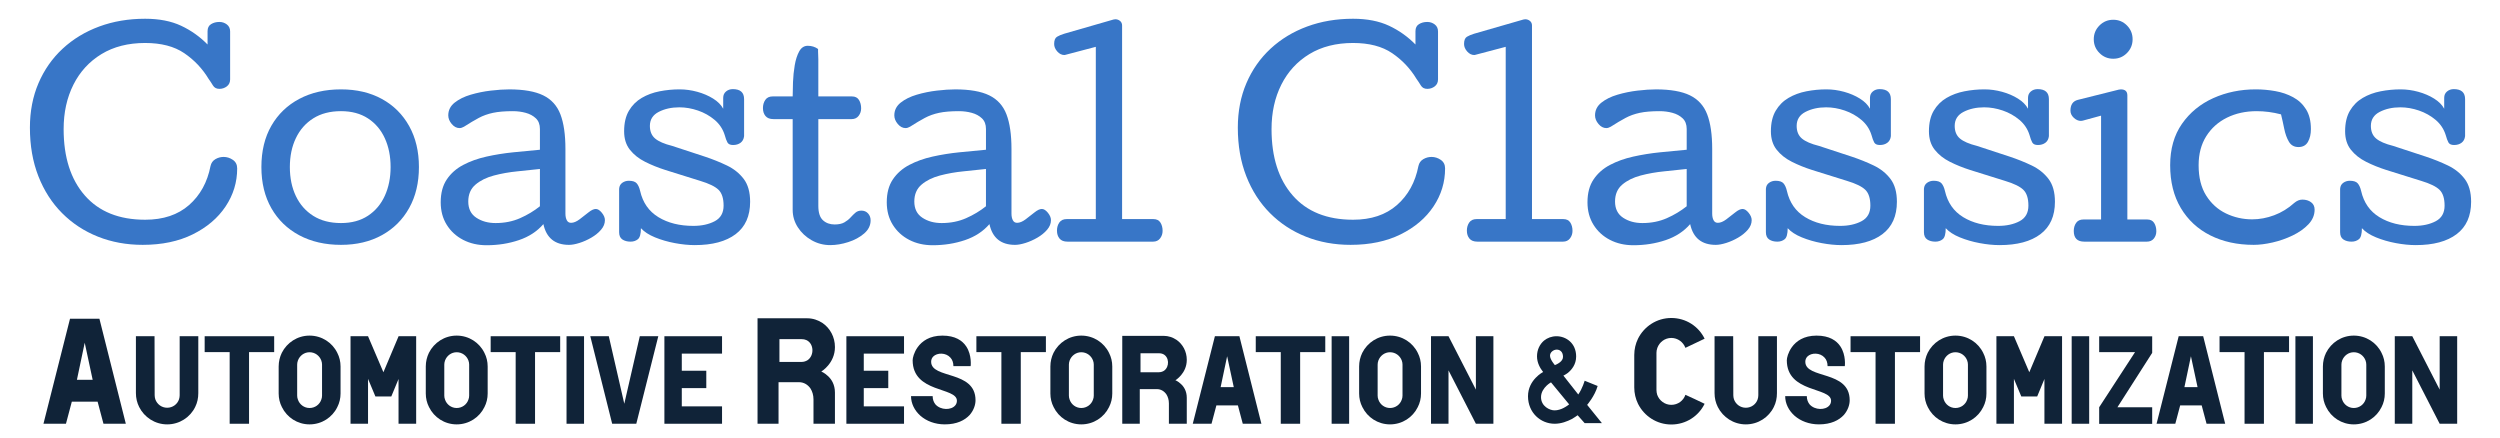
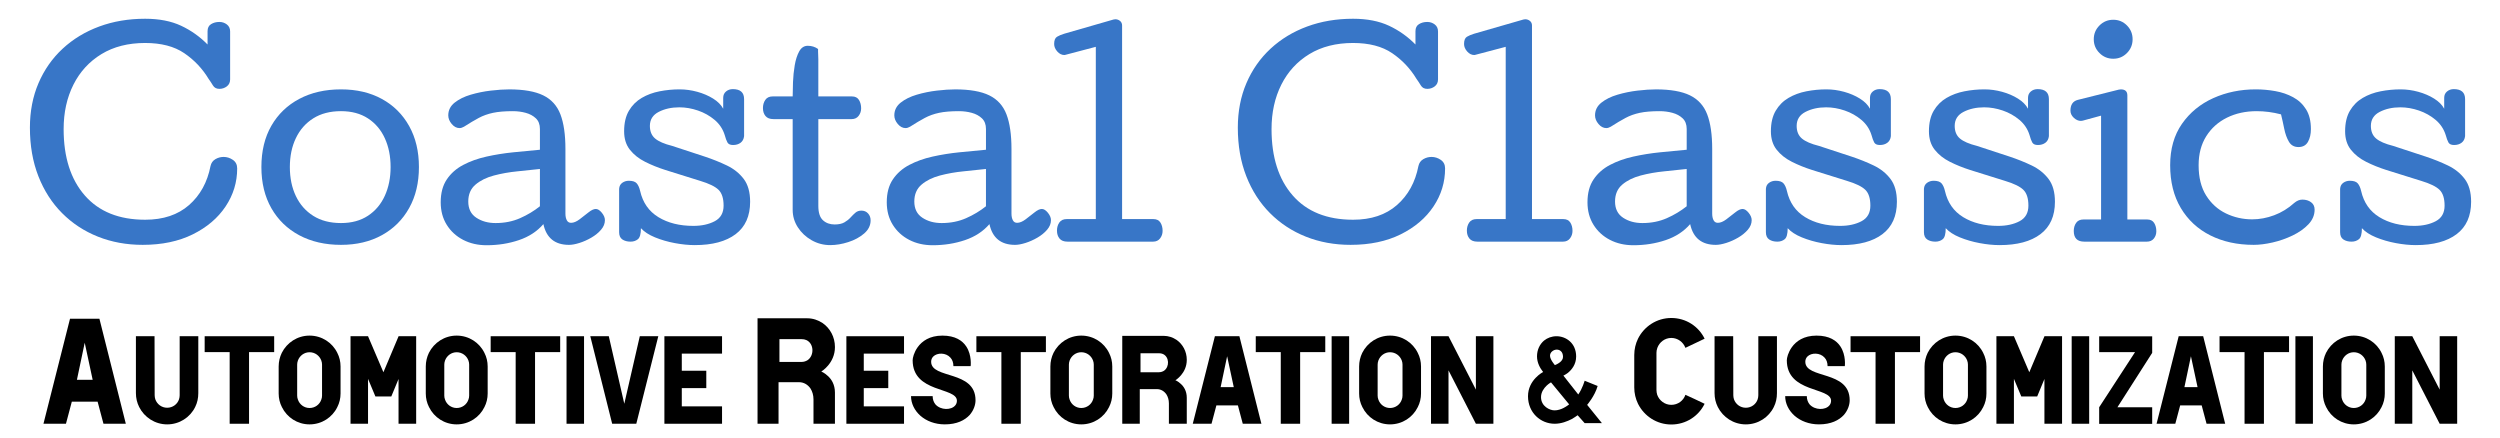
<svg xmlns="http://www.w3.org/2000/svg" version="1.1" id="Layer_1" x="0px" y="0px" width="400px" height="70px" viewBox="0 0 400 70" enable-background="new 0 0 400 70" xml:space="preserve">
  <g>
    <rect x="2.5" y="3" fill="none" width="395" height="48" />
    <path fill="#3876C7" d="M22.833,39.176c-2.584,0-4.973-0.438-7.167-1.313s-4.105-2.129-5.732-3.764   c-1.627-1.633-2.892-3.602-3.794-5.906c-0.902-2.304-1.354-4.891-1.354-7.762c0-2.611,0.458-4.987,1.374-7.126   s2.205-3.979,3.866-5.517s3.613-2.721,5.855-3.548S20.57,3,23.223,3c2.242,0,4.16,0.373,5.752,1.118s3.004,1.747,4.235,3.004V4.989   c0-0.52,0.188-0.896,0.564-1.128s0.817-0.349,1.323-0.349c0.451,0,0.851,0.133,1.2,0.4s0.523,0.639,0.523,1.118v7.67   c0,0.479-0.174,0.851-0.523,1.118s-0.749,0.4-1.2,0.4c-0.465,0-0.807-0.181-1.025-0.543s-0.451-0.714-0.697-1.056   c-0.998-1.654-2.297-3.025-3.896-4.112s-3.685-1.63-6.255-1.63c-2.707,0-5.035,0.591-6.983,1.774s-3.445,2.813-4.491,4.891   s-1.569,4.45-1.569,7.116c0,4.498,1.131,8.039,3.394,10.623s5.479,3.876,9.649,3.876c2.898,0,5.24-0.782,7.024-2.348   s2.929-3.647,3.435-6.245c0.109-0.492,0.369-0.858,0.779-1.097s0.848-0.359,1.313-0.359c0.533,0,1.029,0.157,1.487,0.472   s0.687,0.772,0.687,1.374c0,2.201-0.619,4.229-1.856,6.08c-1.237,1.854-2.987,3.34-5.25,4.461S25.909,39.176,22.833,39.176z" />
    <path fill="#3876C7" d="M54.559,39.176c-2.529,0-4.751-0.51-6.665-1.527c-1.914-1.019-3.404-2.461-4.471-4.328   c-1.066-1.865-1.6-4.063-1.6-6.593c0-2.557,0.533-4.761,1.6-6.614s2.557-3.285,4.471-4.296s4.136-1.518,6.665-1.518   c2.502,0,4.686,0.513,6.552,1.538s3.319,2.471,4.358,4.337s1.559,4.05,1.559,6.552s-0.52,4.687-1.559,6.552   c-1.039,1.867-2.495,3.316-4.368,4.348C59.228,38.66,57.047,39.176,54.559,39.176z M54.559,35.689c1.695,0,3.134-0.39,4.317-1.169   s2.082-1.846,2.697-3.199s0.923-2.885,0.923-4.594c0-1.723-0.308-3.257-0.923-4.604s-1.514-2.406-2.697-3.179   s-2.622-1.159-4.317-1.159c-1.736,0-3.213,0.383-4.43,1.148s-2.146,1.822-2.789,3.168s-0.964,2.888-0.964,4.625   c0,1.75,0.321,3.299,0.964,4.646s1.572,2.402,2.789,3.168S52.822,35.689,54.559,35.689z" />
    <path fill="#3876C7" d="M77.855,39.237c-1.395,0-2.646-0.287-3.753-0.861s-1.982-1.377-2.625-2.409s-0.964-2.232-0.964-3.6   c0-1.477,0.324-2.697,0.975-3.661c0.648-0.964,1.523-1.736,2.625-2.317c1.1-0.581,2.341-1.025,3.722-1.333s2.81-0.537,4.286-0.687   s2.898-0.287,4.266-0.41v-3.322c0-0.725-0.215-1.292-0.646-1.702c-0.43-0.41-0.974-0.704-1.63-0.882s-1.34-0.267-2.051-0.267   c-1.285,0-2.345,0.089-3.179,0.267s-1.597,0.451-2.287,0.82s-1.473,0.834-2.348,1.395c-0.26,0.15-0.499,0.226-0.718,0.226   c-0.465,0-0.882-0.219-1.251-0.656s-0.554-0.896-0.554-1.374c0-0.82,0.339-1.5,1.015-2.041c0.678-0.54,1.535-0.964,2.574-1.271   s2.112-0.526,3.22-0.656s2.085-0.195,2.933-0.195c2.324,0,4.139,0.318,5.445,0.954c1.305,0.636,2.225,1.651,2.758,3.045   s0.8,3.24,0.8,5.537v10.336c0,0.424,0.071,0.776,0.216,1.057c0.143,0.28,0.372,0.42,0.687,0.42c0.41,0,0.861-0.185,1.354-0.554   s0.967-0.738,1.425-1.107s0.852-0.554,1.18-0.554c0.314,0,0.636,0.202,0.964,0.605s0.492,0.796,0.492,1.179   c0,0.547-0.205,1.06-0.615,1.538s-0.927,0.899-1.548,1.262c-0.623,0.362-1.259,0.646-1.908,0.851s-1.206,0.308-1.671,0.308   c-2.256,0-3.623-1.107-4.102-3.322c-0.998,1.162-2.304,2.017-3.917,2.563S79.688,39.237,77.855,39.237z M79.291,35.689   c1.436,0,2.741-0.26,3.917-0.779s2.235-1.155,3.179-1.907v-5.968c-1.08,0.123-2.28,0.25-3.6,0.379s-2.573,0.352-3.763,0.667   s-2.171,0.8-2.942,1.456c-0.773,0.656-1.159,1.559-1.159,2.707c0,1.162,0.431,2.027,1.292,2.594   C77.076,35.406,78.102,35.689,79.291,35.689z" />
    <path fill="#3876C7" d="M111.16,39.217c-0.984,0-2.044-0.106-3.179-0.318s-2.194-0.519-3.179-0.922s-1.736-0.893-2.256-1.467   c0,0.916-0.161,1.504-0.482,1.764s-0.714,0.39-1.179,0.39c-0.52,0-0.954-0.116-1.302-0.349c-0.35-0.232-0.523-0.622-0.523-1.169   v-6.932c0.027-0.424,0.195-0.745,0.502-0.964c0.309-0.219,0.66-0.328,1.057-0.328c0.602,0,1.021,0.14,1.262,0.42   c0.238,0.28,0.42,0.687,0.543,1.22c0.424,1.859,1.397,3.254,2.922,4.184s3.388,1.395,5.589,1.395c1.34,0,2.481-0.249,3.425-0.748   s1.415-1.33,1.415-2.492s-0.271-2.006-0.81-2.533c-0.541-0.526-1.515-1.001-2.923-1.425l-5.578-1.743   c-1.162-0.369-2.245-0.807-3.251-1.313c-1.004-0.506-1.814-1.148-2.43-1.928s-0.923-1.764-0.923-2.953   c0-1.326,0.257-2.423,0.769-3.292c0.514-0.868,1.196-1.552,2.051-2.051s1.809-0.851,2.861-1.056s2.119-0.308,3.199-0.308   c0.943,0,1.887,0.13,2.83,0.39s1.787,0.622,2.533,1.087c0.744,0.465,1.281,1.005,1.609,1.62v-1.743c0-0.424,0.15-0.762,0.451-1.015   s0.663-0.379,1.087-0.379c1.203,0,1.805,0.533,1.805,1.6v5.927c-0.055,0.465-0.243,0.817-0.563,1.056   c-0.322,0.239-0.722,0.359-1.2,0.359c-0.451,0-0.752-0.137-0.902-0.41s-0.294-0.663-0.431-1.169   c-0.301-0.971-0.841-1.784-1.62-2.44s-1.668-1.155-2.666-1.497s-1.989-0.513-2.974-0.513c-1.258,0-2.358,0.243-3.302,0.728   s-1.415,1.234-1.415,2.246c0,0.875,0.28,1.548,0.841,2.02s1.47,0.865,2.728,1.179l5.25,1.723c1.23,0.41,2.396,0.878,3.496,1.405   s1.996,1.241,2.688,2.143c0.689,0.902,1.035,2.126,1.035,3.671c0,2.283-0.772,4.01-2.317,5.178   C116.157,38.633,113.977,39.217,111.16,39.217z" />
    <path fill="#3876C7" d="M132.837,39.217c-1.066,0-2.058-0.26-2.974-0.779s-1.65-1.206-2.205-2.061   c-0.553-0.854-0.83-1.788-0.83-2.8v-14.52h-3.076c-0.574,0-0.998-0.164-1.271-0.492s-0.41-0.752-0.41-1.271   c0-0.506,0.126-0.943,0.379-1.313s0.646-0.554,1.18-0.554h3.199c0-0.629,0.017-1.395,0.051-2.297s0.127-1.798,0.277-2.687   s0.39-1.63,0.718-2.225s0.786-0.892,1.374-0.892c0.615,0,1.162,0.171,1.641,0.513v0.41c0,0.178,0.007,0.376,0.021,0.595   s0.021,0.424,0.021,0.615v5.968h5.373c0.52,0,0.896,0.188,1.128,0.564s0.349,0.824,0.349,1.343c0,0.451-0.133,0.851-0.4,1.2   c-0.266,0.349-0.639,0.523-1.117,0.523h-5.332v13.884c0,1.08,0.246,1.846,0.738,2.297s1.114,0.677,1.866,0.677   c0.656,0,1.179-0.112,1.569-0.339c0.389-0.225,0.714-0.481,0.974-0.769s0.52-0.544,0.779-0.769c0.26-0.227,0.581-0.339,0.964-0.339   c0.438,0,0.793,0.15,1.066,0.451s0.41,0.67,0.41,1.107c0,0.807-0.346,1.507-1.035,2.103c-0.691,0.594-1.535,1.053-2.533,1.373   C134.73,39.056,133.767,39.217,132.837,39.217z" />
    <path fill="#3876C7" d="M149.223,39.237c-1.395,0-2.646-0.287-3.753-0.861s-1.982-1.377-2.625-2.409s-0.964-2.232-0.964-3.6   c0-1.477,0.324-2.697,0.975-3.661c0.648-0.964,1.523-1.736,2.625-2.317c1.1-0.581,2.341-1.025,3.722-1.333s2.81-0.537,4.286-0.687   s2.898-0.287,4.266-0.41v-3.322c0-0.725-0.215-1.292-0.646-1.702c-0.43-0.41-0.974-0.704-1.63-0.882s-1.34-0.267-2.051-0.267   c-1.285,0-2.345,0.089-3.179,0.267s-1.597,0.451-2.287,0.82s-1.473,0.834-2.348,1.395c-0.26,0.15-0.499,0.226-0.718,0.226   c-0.465,0-0.882-0.219-1.251-0.656s-0.554-0.896-0.554-1.374c0-0.82,0.339-1.5,1.015-2.041c0.678-0.54,1.535-0.964,2.574-1.271   s2.112-0.526,3.22-0.656s2.085-0.195,2.933-0.195c2.324,0,4.139,0.318,5.445,0.954c1.305,0.636,2.225,1.651,2.758,3.045   s0.8,3.24,0.8,5.537v10.336c0,0.424,0.071,0.776,0.216,1.057c0.143,0.28,0.372,0.42,0.687,0.42c0.41,0,0.861-0.185,1.354-0.554   s0.967-0.738,1.425-1.107s0.852-0.554,1.18-0.554c0.314,0,0.636,0.202,0.964,0.605s0.492,0.796,0.492,1.179   c0,0.547-0.205,1.06-0.615,1.538s-0.927,0.899-1.548,1.262c-0.623,0.362-1.259,0.646-1.908,0.851s-1.206,0.308-1.671,0.308   c-2.256,0-3.623-1.107-4.102-3.322c-0.998,1.162-2.304,2.017-3.917,2.563S151.055,39.237,149.223,39.237z M150.658,35.689   c1.436,0,2.741-0.26,3.917-0.779s2.235-1.155,3.179-1.907v-5.968c-1.08,0.123-2.28,0.25-3.6,0.379s-2.573,0.352-3.763,0.667   s-2.171,0.8-2.942,1.456c-0.773,0.656-1.159,1.559-1.159,2.707c0,1.162,0.431,2.027,1.292,2.594   C148.443,35.406,149.469,35.689,150.658,35.689z" />
    <path fill="#3876C7" d="M170.797,38.663c-0.574,0-0.998-0.164-1.271-0.492s-0.41-0.752-0.41-1.271c0-0.506,0.126-0.939,0.379-1.302   s0.646-0.544,1.18-0.544h4.655V7.491l-4.819,1.271c-0.055,0-0.086,0.007-0.092,0.021c-0.008,0.014-0.045,0.021-0.113,0.021   c-0.424,0-0.804-0.188-1.139-0.564s-0.502-0.776-0.502-1.2c0-0.588,0.154-0.974,0.461-1.159c0.309-0.185,0.688-0.345,1.139-0.482   l7.896-2.276c0.082-0.027,0.178-0.041,0.287-0.041c0.287,0,0.54,0.089,0.759,0.267s0.328,0.424,0.328,0.738v30.967h5.004   c0.52,0,0.896,0.185,1.128,0.554s0.349,0.813,0.349,1.333c0,0.451-0.133,0.851-0.4,1.2c-0.266,0.348-0.639,0.522-1.117,0.522   H170.797z" />
    <path fill="#3876C7" d="M216.099,39.176c-2.584,0-4.974-0.438-7.167-1.313c-2.195-0.875-4.105-2.129-5.732-3.764   c-1.627-1.633-2.892-3.602-3.794-5.906c-0.902-2.304-1.354-4.891-1.354-7.762c0-2.611,0.458-4.987,1.374-7.126   s2.205-3.979,3.865-5.517c1.662-1.538,3.613-2.721,5.855-3.548S213.836,3,216.488,3c2.242,0,4.159,0.373,5.752,1.118   s3.005,1.747,4.235,3.004V4.989c0-0.52,0.188-0.896,0.563-1.128s0.817-0.349,1.323-0.349c0.451,0,0.851,0.133,1.2,0.4   c0.348,0.267,0.522,0.639,0.522,1.118v7.67c0,0.479-0.175,0.851-0.522,1.118c-0.35,0.267-0.749,0.4-1.2,0.4   c-0.465,0-0.807-0.181-1.025-0.543s-0.451-0.714-0.697-1.056c-0.998-1.654-2.297-3.025-3.896-4.112s-3.685-1.63-6.255-1.63   c-2.707,0-5.035,0.591-6.982,1.774c-1.949,1.183-3.445,2.813-4.492,4.891c-1.045,2.078-1.568,4.45-1.568,7.116   c0,4.498,1.131,8.039,3.395,10.623c2.262,2.584,5.479,3.876,9.648,3.876c2.898,0,5.24-0.782,7.023-2.348   c1.785-1.565,2.93-3.647,3.436-6.245c0.109-0.492,0.369-0.858,0.779-1.097s0.848-0.359,1.313-0.359   c0.533,0,1.028,0.157,1.486,0.472s0.688,0.772,0.688,1.374c0,2.201-0.619,4.229-1.855,6.08c-1.238,1.854-2.988,3.34-5.25,4.461   C221.844,38.615,219.175,39.176,216.099,39.176z" />
    <path fill="#3876C7" d="M236.381,38.663c-0.574,0-0.998-0.164-1.271-0.492s-0.41-0.752-0.41-1.271c0-0.506,0.126-0.939,0.379-1.302   s0.646-0.544,1.18-0.544h4.655V7.491l-4.819,1.271c-0.055,0-0.086,0.007-0.092,0.021c-0.008,0.014-0.045,0.021-0.113,0.021   c-0.424,0-0.804-0.188-1.139-0.564s-0.502-0.776-0.502-1.2c0-0.588,0.154-0.974,0.461-1.159c0.309-0.185,0.688-0.345,1.139-0.482   l7.896-2.276c0.082-0.027,0.178-0.041,0.287-0.041c0.287,0,0.54,0.089,0.759,0.267s0.328,0.424,0.328,0.738v30.967h5.004   c0.52,0,0.896,0.185,1.128,0.554s0.349,0.813,0.349,1.333c0,0.451-0.133,0.851-0.4,1.2c-0.266,0.348-0.639,0.522-1.117,0.522   H236.381z" />
    <path fill="#3876C7" d="M261.339,39.237c-1.395,0-2.646-0.287-3.753-0.861s-1.982-1.377-2.625-2.409s-0.964-2.232-0.964-3.6   c0-1.477,0.324-2.697,0.974-3.661s1.524-1.736,2.625-2.317s2.342-1.025,3.723-1.333s2.81-0.537,4.286-0.687s2.898-0.287,4.266-0.41   v-3.322c0-0.725-0.216-1.292-0.646-1.702c-0.432-0.41-0.975-0.704-1.631-0.882s-1.34-0.267-2.051-0.267   c-1.285,0-2.345,0.089-3.179,0.267s-1.597,0.451-2.286,0.82c-0.691,0.369-1.474,0.834-2.349,1.395   c-0.26,0.15-0.499,0.226-0.718,0.226c-0.465,0-0.882-0.219-1.251-0.656s-0.554-0.896-0.554-1.374c0-0.82,0.338-1.5,1.016-2.041   c0.676-0.54,1.534-0.964,2.573-1.271s2.112-0.526,3.22-0.656s2.085-0.195,2.933-0.195c2.324,0,4.139,0.318,5.444,0.954   s2.226,1.651,2.759,3.045s0.8,3.24,0.8,5.537v10.336c0,0.424,0.072,0.776,0.215,1.057c0.145,0.28,0.373,0.42,0.688,0.42   c0.41,0,0.861-0.185,1.354-0.554s0.967-0.738,1.426-1.107c0.457-0.369,0.851-0.554,1.179-0.554c0.314,0,0.636,0.202,0.964,0.605   s0.492,0.796,0.492,1.179c0,0.547-0.205,1.06-0.615,1.538s-0.927,0.899-1.549,1.262s-1.258,0.646-1.906,0.851   c-0.65,0.205-1.207,0.308-1.672,0.308c-2.256,0-3.623-1.107-4.102-3.322c-0.998,1.162-2.304,2.017-3.917,2.563   S263.171,39.237,261.339,39.237z M262.774,35.689c1.436,0,2.741-0.26,3.917-0.779s2.235-1.155,3.179-1.907v-5.968   c-1.08,0.123-2.28,0.25-3.599,0.379c-1.32,0.13-2.574,0.352-3.764,0.667s-2.171,0.8-2.943,1.456s-1.158,1.559-1.158,2.707   c0,1.162,0.431,2.027,1.292,2.594C260.56,35.406,261.585,35.689,262.774,35.689z" />
    <path fill="#3876C7" d="M294.644,39.217c-0.984,0-2.044-0.106-3.179-0.318s-2.194-0.519-3.179-0.922s-1.736-0.893-2.256-1.467   c0,0.916-0.161,1.504-0.481,1.764c-0.322,0.26-0.715,0.39-1.18,0.39c-0.52,0-0.953-0.116-1.303-0.349   c-0.348-0.232-0.522-0.622-0.522-1.169v-6.932c0.027-0.424,0.194-0.745,0.503-0.964c0.307-0.219,0.659-0.328,1.056-0.328   c0.602,0,1.021,0.14,1.261,0.42s0.421,0.687,0.544,1.22c0.424,1.859,1.397,3.254,2.923,4.184c1.523,0.93,3.387,1.395,5.588,1.395   c1.34,0,2.481-0.249,3.425-0.748s1.415-1.33,1.415-2.492s-0.271-2.006-0.811-2.533c-0.54-0.526-1.514-1.001-2.922-1.425   l-5.578-1.743c-1.162-0.369-2.246-0.807-3.25-1.313c-1.006-0.506-1.815-1.148-2.431-1.928s-0.923-1.764-0.923-2.953   c0-1.326,0.256-2.423,0.77-3.292c0.512-0.868,1.195-1.552,2.051-2.051c0.854-0.499,1.808-0.851,2.86-1.056s2.119-0.308,3.199-0.308   c0.943,0,1.887,0.13,2.83,0.39s1.787,0.622,2.532,1.087s1.282,1.005,1.61,1.62v-1.743c0-0.424,0.15-0.762,0.451-1.015   s0.663-0.379,1.087-0.379c1.203,0,1.805,0.533,1.805,1.6v5.927c-0.055,0.465-0.243,0.817-0.564,1.056s-0.721,0.359-1.199,0.359   c-0.451,0-0.752-0.137-0.902-0.41s-0.294-0.663-0.431-1.169c-0.301-0.971-0.841-1.784-1.62-2.44s-1.668-1.155-2.666-1.497   s-1.989-0.513-2.974-0.513c-1.258,0-2.358,0.243-3.302,0.728s-1.415,1.234-1.415,2.246c0,0.875,0.28,1.548,0.841,2.02   s1.47,0.865,2.728,1.179l5.25,1.723c1.23,0.41,2.396,0.878,3.497,1.405c1.1,0.526,1.995,1.241,2.686,2.143s1.036,2.126,1.036,3.671   c0,2.283-0.772,4.01-2.317,5.178C299.641,38.633,297.46,39.217,294.644,39.217z" />
    <path fill="#3876C7" d="M319.93,39.217c-0.984,0-2.044-0.106-3.179-0.318s-2.194-0.519-3.179-0.922s-1.736-0.893-2.256-1.467   c0,0.916-0.161,1.504-0.482,1.764s-0.714,0.39-1.179,0.39c-0.52,0-0.954-0.116-1.302-0.349c-0.35-0.232-0.523-0.622-0.523-1.169   v-6.932c0.027-0.424,0.195-0.745,0.502-0.964c0.309-0.219,0.66-0.328,1.057-0.328c0.602,0,1.021,0.14,1.262,0.42   c0.238,0.28,0.42,0.687,0.543,1.22c0.424,1.859,1.397,3.254,2.922,4.184s3.388,1.395,5.589,1.395c1.34,0,2.481-0.249,3.425-0.748   s1.415-1.33,1.415-2.492s-0.271-2.006-0.81-2.533c-0.541-0.526-1.515-1.001-2.923-1.425l-5.578-1.743   c-1.162-0.369-2.245-0.807-3.251-1.313c-1.004-0.506-1.814-1.148-2.43-1.928s-0.923-1.764-0.923-2.953   c0-1.326,0.257-2.423,0.769-3.292c0.514-0.868,1.196-1.552,2.051-2.051s1.809-0.851,2.861-1.056s2.119-0.308,3.199-0.308   c0.943,0,1.887,0.13,2.83,0.39s1.787,0.622,2.533,1.087c0.744,0.465,1.281,1.005,1.609,1.62v-1.743c0-0.424,0.15-0.762,0.451-1.015   s0.663-0.379,1.087-0.379c1.203,0,1.805,0.533,1.805,1.6v5.927c-0.055,0.465-0.243,0.817-0.563,1.056   c-0.322,0.239-0.722,0.359-1.2,0.359c-0.451,0-0.752-0.137-0.902-0.41s-0.294-0.663-0.431-1.169   c-0.301-0.971-0.841-1.784-1.62-2.44s-1.668-1.155-2.666-1.497s-1.989-0.513-2.974-0.513c-1.258,0-2.358,0.243-3.302,0.728   s-1.415,1.234-1.415,2.246c0,0.875,0.28,1.548,0.841,2.02s1.47,0.865,2.728,1.179l5.25,1.723c1.23,0.41,2.396,0.878,3.496,1.405   s1.996,1.241,2.688,2.143c0.689,0.902,1.035,2.126,1.035,3.671c0,2.283-0.772,4.01-2.317,5.178   C324.927,38.633,322.746,39.217,319.93,39.217z" />
    <path fill="#3876C7" d="M333.485,38.663c-1.121,0-1.682-0.567-1.682-1.702c0-0.506,0.126-0.939,0.38-1.303   c0.252-0.361,0.646-0.543,1.179-0.543h2.81V18.504l-2.933,0.8c-0.082,0.027-0.178,0.041-0.287,0.041   c-0.41,0-0.793-0.167-1.148-0.502s-0.533-0.714-0.533-1.138c0-0.943,0.39-1.518,1.169-1.723l6.563-1.641   c0.109-0.027,0.219-0.041,0.328-0.041c0.697,0,1.046,0.321,1.046,0.964v19.852h3.158c0.52,0,0.896,0.185,1.128,0.554   s0.349,0.813,0.349,1.333c0,0.451-0.134,0.841-0.399,1.169c-0.268,0.328-0.64,0.492-1.118,0.492H333.485z M338.12,9.398   c-0.861,0-1.597-0.304-2.204-0.913c-0.609-0.608-0.913-1.343-0.913-2.205s0.304-1.596,0.913-2.205   c0.607-0.608,1.343-0.913,2.204-0.913s1.593,0.304,2.194,0.913s0.902,1.343,0.902,2.205s-0.301,1.596-0.902,2.205   S338.981,9.398,338.12,9.398z" />
    <path fill="#3876C7" d="M360.597,39.176c-2.625,0-4.942-0.506-6.952-1.518s-3.582-2.471-4.717-4.379   c-1.135-1.906-1.702-4.187-1.702-6.839c0-2.611,0.629-4.819,1.887-6.624s2.926-3.175,5.004-4.112s4.348-1.405,6.809-1.405   c1.039,0,2.078,0.092,3.117,0.277s1.989,0.509,2.851,0.974s1.552,1.111,2.071,1.938s0.779,1.883,0.779,3.168   c0,0.807-0.157,1.487-0.472,2.041s-0.82,0.831-1.518,0.831c-0.684,0-1.193-0.284-1.527-0.851c-0.336-0.567-0.585-1.258-0.749-2.071   s-0.335-1.583-0.513-2.307c-1.313-0.342-2.611-0.513-3.896-0.513c-1.764,0-3.347,0.345-4.748,1.036s-2.509,1.682-3.322,2.974   s-1.22,2.84-1.22,4.645c0,1.955,0.403,3.572,1.21,4.851s1.862,2.231,3.168,2.86s2.704,0.943,4.194,0.943   c1.176,0,2.349-0.219,3.517-0.656c1.17-0.438,2.239-1.094,3.21-1.969c0.424-0.355,0.854-0.533,1.292-0.533   c0.561,0,1.028,0.141,1.404,0.421s0.564,0.673,0.564,1.179c0,0.875-0.332,1.661-0.994,2.358c-0.664,0.697-1.508,1.292-2.533,1.784   s-2.092,0.865-3.199,1.118C362.504,39.049,361.499,39.176,360.597,39.176z" />
    <path fill="#3876C7" d="M386.519,39.217c-0.984,0-2.044-0.106-3.179-0.318s-2.194-0.519-3.179-0.922s-1.736-0.893-2.256-1.467   c0,0.916-0.161,1.504-0.481,1.764c-0.322,0.26-0.715,0.39-1.18,0.39c-0.52,0-0.953-0.116-1.303-0.349   c-0.348-0.232-0.522-0.622-0.522-1.169v-6.932c0.027-0.424,0.194-0.745,0.503-0.964c0.307-0.219,0.659-0.328,1.056-0.328   c0.602,0,1.021,0.14,1.261,0.42s0.421,0.687,0.544,1.22c0.424,1.859,1.397,3.254,2.923,4.184c1.523,0.93,3.387,1.395,5.588,1.395   c1.34,0,2.481-0.249,3.425-0.748s1.415-1.33,1.415-2.492s-0.271-2.006-0.811-2.533c-0.54-0.526-1.514-1.001-2.922-1.425   l-5.578-1.743c-1.162-0.369-2.246-0.807-3.25-1.313c-1.006-0.506-1.815-1.148-2.431-1.928s-0.923-1.764-0.923-2.953   c0-1.326,0.256-2.423,0.77-3.292c0.512-0.868,1.195-1.552,2.051-2.051c0.854-0.499,1.808-0.851,2.86-1.056s2.119-0.308,3.199-0.308   c0.943,0,1.887,0.13,2.83,0.39s1.787,0.622,2.532,1.087s1.282,1.005,1.61,1.62v-1.743c0-0.424,0.15-0.762,0.451-1.015   s0.663-0.379,1.087-0.379c1.203,0,1.805,0.533,1.805,1.6v5.927c-0.055,0.465-0.243,0.817-0.564,1.056s-0.721,0.359-1.199,0.359   c-0.451,0-0.752-0.137-0.902-0.41s-0.294-0.663-0.431-1.169c-0.301-0.971-0.841-1.784-1.62-2.44s-1.668-1.155-2.666-1.497   s-1.989-0.513-2.974-0.513c-1.258,0-2.358,0.243-3.302,0.728s-1.415,1.234-1.415,2.246c0,0.875,0.28,1.548,0.841,2.02   s1.47,0.865,2.728,1.179l5.25,1.723c1.23,0.41,2.396,0.878,3.497,1.405c1.1,0.526,1.995,1.241,2.686,2.143s1.036,2.126,1.036,3.671   c0,2.283-0.772,4.01-2.317,5.178C391.516,38.633,389.335,39.217,386.519,39.217z" />
  </g>
  <g>
    <rect x="5.75" y="51" fill="none" width="388.5" height="17" />
-     <path fill="#102338" d="M20.131,67.8h-3.576l-0.936-3.528H11.49L10.554,67.8h-3.6l4.248-16.801h4.705L20.131,67.8z M14.827,60.768   l-1.272-5.929l-1.248,5.929H14.827z" />
-     <path fill="#102338" d="M31.728,53.797v9.102c0,0.801-0.16,1.541-0.5,2.221c-0.8,1.641-2.5,2.781-4.481,2.781   c-1.96,0-3.661-1.141-4.481-2.781c-0.34-0.68-0.52-1.42-0.52-2.221v-9.102h2.98l0.02,9.441c0,0.221,0.04,0.44,0.1,0.641   c0.28,0.801,1.02,1.36,1.9,1.36s1.64-0.56,1.9-1.36c0.06-0.2,0.1-0.42,0.1-0.641v-9.441H31.728z" />
-     <path fill="#102338" d="M36.746,67.8V56.338h-4v-2.541h11.122v2.541h-4.021V67.8H36.746z" />
-     <path fill="#102338" d="M54.488,58.638v4.321c0,0.779-0.18,1.52-0.52,2.18c-0.8,1.641-2.48,2.762-4.441,2.762   c-1.94,0-3.621-1.121-4.421-2.762c-0.34-0.66-0.52-1.4-0.52-2.18v-4.321c0-0.78,0.18-1.521,0.5-2.181   c0.82-1.641,2.5-2.76,4.441-2.76c1.96,0,3.641,1.119,4.441,2.76C54.308,57.117,54.488,57.857,54.488,58.638z M51.407,57.678   c-0.28-0.76-1-1.32-1.88-1.32c-0.86,0-1.581,0.561-1.86,1.32c-0.08,0.22-0.12,0.439-0.12,0.66v4.961c0,0.221,0.04,0.439,0.12,0.641   c0.26,0.779,1,1.34,1.86,1.34c0.88,0,1.621-0.561,1.88-1.34c0.08-0.201,0.12-0.42,0.12-0.641v-4.961   C51.527,58.117,51.487,57.897,51.407,57.678z" />
-     <path fill="#102338" d="M62.607,63.439h-2.521h-0.02l-1.181-2.821V67.8h-2.8V53.797h2.8l2.461,5.762l2.42-5.742v-0.02h2.82V67.8   h-2.82v-7.161L62.607,63.439z" />
-     <path fill="#102338" d="M78.027,58.638v4.321c0,0.779-0.18,1.52-0.52,2.18c-0.801,1.641-2.481,2.762-4.441,2.762   c-1.94,0-3.621-1.121-4.421-2.762c-0.34-0.66-0.52-1.4-0.52-2.18v-4.321c0-0.78,0.18-1.521,0.5-2.181   c0.82-1.641,2.5-2.76,4.441-2.76c1.96,0,3.641,1.119,4.441,2.76C77.848,57.117,78.027,57.857,78.027,58.638z M74.947,57.678   c-0.28-0.76-1.001-1.32-1.881-1.32c-0.86,0-1.58,0.561-1.86,1.32c-0.08,0.22-0.12,0.439-0.12,0.66v4.961   c0,0.221,0.04,0.439,0.12,0.641c0.26,0.779,1,1.34,1.86,1.34c0.88,0,1.62-0.561,1.881-1.34c0.079-0.201,0.119-0.42,0.119-0.641   v-4.961C75.066,58.117,75.026,57.897,74.947,57.678z" />
-     <path fill="#102338" d="M82.507,67.8V56.338h-4.001v-2.541h11.122v2.541h-4.021V67.8H82.507z" />
-     <path fill="#102338" d="M93.446,67.8h-2.801V53.797h2.801V67.8z" />
-     <path fill="#102338" d="M105.327,53.797L101.807,67.8h-3.86l-3.501-14.003h2.961l2.48,10.803l2.48-10.803H105.327z" />
-     <path fill="#102338" d="M115.527,67.8h-9.223V53.797h9.223v2.781h-6.441v2.74h3.921v2.78h-3.921v2.921h6.441V67.8z" />
-     <path fill="#102338" d="M133.59,62.808c0,2.544,0,4.992,0,4.992h-3.432c0,0,0-2.304,0-3.912c0-0.673-0.192-1.272-0.48-1.729   c-0.432-0.624-1.08-1.008-1.824-1.008c-1.296,0-3.288,0-3.288,0V67.8h-3.36V50.926c0,0,5.521,0,7.944,0   c0.912,0,1.753,0.289,2.473,0.768c1.176,0.815,1.968,2.208,1.968,3.841c0,2.615-2.184,3.912-2.184,3.912s0.504,0.191,1.032,0.695   C133.015,60.646,133.59,61.512,133.59,62.808z M129.006,54.406c-0.216-0.096-0.48-0.144-0.768-0.144c-1.801,0-3.528,0-3.528,0   v3.648h3.528c0.384,0,0.72-0.12,0.983-0.288C130.302,56.879,130.254,54.959,129.006,54.406z" />
-     <path fill="#102338" d="M144.644,67.8h-9.223V53.797h9.223v2.781h-6.441v2.74h3.921v2.78h-3.921v2.921h6.441V67.8z" />
-     <path fill="#102338" d="M156.084,64.039c0,0.721-0.279,1.6-0.939,2.36c-0.78,0.841-2.041,1.501-3.981,1.501   c-1.58,0-2.94-0.541-3.9-1.381c-0.94-0.84-1.501-1.961-1.501-3.141h3.461c0,0.561,0.181,1,0.46,1.34   c0.841,0.92,2.501,0.94,3.161,0.141c0.16-0.2,0.26-0.44,0.26-0.74c0-2.221-7.081-1.2-7.081-6.481c0-0.36,0.2-1.24,0.8-2.081   c0.681-0.959,1.9-1.859,3.961-1.859s3.2,0.8,3.82,1.74c0.921,1.4,0.7,3.141,0.7,3.141h-2.76c0-0.58-0.181-1.041-0.48-1.36   c-0.72-0.82-2.12-0.82-2.761-0.16c-0.2,0.22-0.32,0.479-0.32,0.82C148.982,60.678,156.084,59.197,156.084,64.039z" />
-     <path fill="#102338" d="M160.223,67.8V56.338h-4.001v-2.541h11.122v2.541h-4.021V67.8H160.223z" />
-     <path fill="#102338" d="M177.964,58.638v4.321c0,0.779-0.18,1.52-0.52,2.18c-0.801,1.641-2.481,2.762-4.441,2.762   c-1.94,0-3.621-1.121-4.421-2.762c-0.34-0.66-0.521-1.4-0.521-2.18v-4.321c0-0.78,0.181-1.521,0.5-2.181   c0.82-1.641,2.501-2.76,4.441-2.76c1.96,0,3.641,1.119,4.441,2.76C177.784,57.117,177.964,57.857,177.964,58.638z M174.884,57.678   c-0.28-0.76-1.001-1.32-1.881-1.32c-0.86,0-1.58,0.561-1.86,1.32c-0.08,0.22-0.12,0.439-0.12,0.66v4.961   c0,0.221,0.04,0.439,0.12,0.641c0.26,0.779,1,1.34,1.86,1.34c0.88,0,1.62-0.561,1.881-1.34c0.079-0.201,0.119-0.42,0.119-0.641   v-4.961C175.003,58.117,174.963,57.897,174.884,57.678z" />
-     <path fill="#102338" d="M189.884,63.639c0,2.121,0,4.161,0,4.161h-2.86c0,0,0-1.921,0-3.261c0-0.561-0.16-1.061-0.4-1.44   c-0.359-0.521-0.899-0.84-1.52-0.84c-1.081,0-2.741,0-2.741,0V67.8h-2.801V53.736c0,0,4.602,0,6.622,0   c0.76,0,1.46,0.24,2.061,0.641c0.979,0.68,1.64,1.84,1.64,3.201c0,2.18-1.82,3.26-1.82,3.26s0.42,0.16,0.86,0.58   C189.404,61.838,189.884,62.559,189.884,63.639z M186.063,56.637c-0.181-0.079-0.4-0.119-0.641-0.119c-1.5,0-2.94,0-2.94,0v3.041   h2.94c0.32,0,0.601-0.101,0.82-0.24C187.144,58.697,187.104,57.098,186.063,56.637z" />
-     <path fill="#102338" d="M201.823,67.8h-2.98l-0.78-2.94h-3.44l-0.78,2.94h-3l3.54-14.003h3.921L201.823,67.8z M197.402,61.938   l-1.06-4.94l-1.04,4.94H197.402z" />
-     <path fill="#102338" d="M204.923,67.8V56.338h-4.001v-2.541h11.122v2.541h-4.021V67.8H204.923z" />
-     <path fill="#102338" d="M215.862,67.8h-2.801V53.797h2.801V67.8z" />
-     <path fill="#102338" d="M227.363,58.638v4.321c0,0.779-0.18,1.52-0.52,2.18c-0.801,1.641-2.481,2.762-4.441,2.762   c-1.94,0-3.621-1.121-4.421-2.762c-0.34-0.66-0.521-1.4-0.521-2.18v-4.321c0-0.78,0.181-1.521,0.5-2.181   c0.82-1.641,2.501-2.76,4.441-2.76c1.96,0,3.641,1.119,4.441,2.76C227.184,57.117,227.363,57.857,227.363,58.638z M224.283,57.678   c-0.28-0.76-1.001-1.32-1.881-1.32c-0.86,0-1.58,0.561-1.86,1.32c-0.08,0.22-0.12,0.439-0.12,0.66v4.961   c0,0.221,0.04,0.439,0.12,0.641c0.26,0.779,1,1.34,1.86,1.34c0.88,0,1.62-0.561,1.881-1.34c0.079-0.201,0.119-0.42,0.119-0.641   v-4.961C224.402,58.117,224.362,57.897,224.283,57.678z" />
-     <path fill="#102338" d="M238.943,53.797V67.8h-2.801l-4.381-8.542V67.8h-2.801V53.797h2.801l4.381,8.542v-8.542H238.943z" />
-     <path fill="#102338" d="M256.304,67.699h-2.761l-1.12-1.26c-0.24,0.18-0.561,0.381-0.921,0.6c-0.74,0.381-1.7,0.761-2.761,0.761   c-2.24,0-4.261-1.761-4.261-4.401s2.421-3.881,2.421-3.881c-0.48-0.6-0.98-1.46-0.98-2.5c0-1.061,0.44-1.94,1.12-2.521   c0.54-0.44,1.24-0.7,2.001-0.7c1.5,0,3.141,1.08,3.141,3.24c0,1.301-0.74,2.141-1.32,2.621c-0.4,0.3-0.721,0.439-0.721,0.439   l2.381,3.021c0.68-0.98,1.021-2.201,1.021-2.201l2.08,0.84c-0.46,1.621-1.681,3.021-1.681,3.021L256.304,67.699z M251.063,64.699   l-2.901-3.521c0,0-0.34,0.181-0.7,0.521c-0.42,0.399-0.899,1.039-0.899,1.84c0,1.48,1.4,2.12,2.16,2.12c0.54,0,1.04-0.18,1.44-0.38   C250.702,64.999,251.063,64.699,251.063,64.699z M248.002,56.918c0,0.619,0.779,1.5,0.779,1.5s0.44-0.16,0.82-0.461   c0.261-0.219,0.48-0.5,0.48-0.859c0-0.84-0.521-1.16-1-1.16c-0.261,0-0.54,0.1-0.761,0.3   C248.142,56.397,248.002,56.617,248.002,56.918z" />
-     <path fill="#102338" d="M271.178,63.863l1.56,0.744c-0.96,1.969-2.976,3.313-5.328,3.313c-2.328,0-4.345-1.344-5.328-3.313   c-0.385-0.792-0.601-1.68-0.601-2.616v-5.185c0-0.936,0.216-1.824,0.601-2.616c0.983-1.968,3-3.312,5.328-3.312   c2.353,0,4.368,1.344,5.328,3.312l-1.56,0.744l-1.513,0.72c-0.336-0.912-1.224-1.584-2.256-1.584s-1.896,0.672-2.232,1.584   c-0.096,0.265-0.144,0.528-0.144,0.793v5.952c0,0.265,0.048,0.528,0.12,0.769c0.336,0.936,1.224,1.607,2.256,1.607   c1.056,0,1.944-0.672,2.256-1.607L271.178,63.863z" />
-     <path fill="#102338" d="M284.311,53.797v9.102c0,0.801-0.16,1.541-0.5,2.221c-0.8,1.641-2.501,2.781-4.481,2.781   c-1.96,0-3.66-1.141-4.48-2.781c-0.34-0.68-0.521-1.42-0.521-2.221v-9.102h2.981l0.02,9.441c0,0.221,0.04,0.44,0.1,0.641   c0.28,0.801,1.021,1.36,1.9,1.36c0.881,0,1.641-0.56,1.9-1.36c0.061-0.2,0.101-0.42,0.101-0.641v-9.441H284.311z" />
-     <path fill="#102338" d="M295.95,64.039c0,0.721-0.279,1.6-0.939,2.36c-0.78,0.841-2.041,1.501-3.981,1.501   c-1.58,0-2.94-0.541-3.9-1.381c-0.94-0.84-1.501-1.961-1.501-3.141h3.461c0,0.561,0.181,1,0.46,1.34   c0.841,0.92,2.501,0.94,3.161,0.141c0.16-0.2,0.26-0.44,0.26-0.74c0-2.221-7.081-1.2-7.081-6.481c0-0.36,0.2-1.24,0.8-2.081   c0.681-0.959,1.9-1.859,3.961-1.859s3.2,0.8,3.82,1.74c0.921,1.4,0.7,3.141,0.7,3.141h-2.76c0-0.58-0.181-1.041-0.48-1.36   c-0.72-0.82-2.12-0.82-2.761-0.16c-0.2,0.22-0.32,0.479-0.32,0.82C288.849,60.678,295.95,59.197,295.95,64.039z" />
-     <path fill="#102338" d="M300.089,67.8V56.338h-4.001v-2.541h11.122v2.541h-4.021V67.8H300.089z" />
-     <path fill="#102338" d="M317.83,58.638v4.321c0,0.779-0.18,1.52-0.52,2.18c-0.801,1.641-2.481,2.762-4.441,2.762   c-1.94,0-3.621-1.121-4.421-2.762c-0.34-0.66-0.521-1.4-0.521-2.18v-4.321c0-0.78,0.181-1.521,0.5-2.181   c0.82-1.641,2.501-2.76,4.441-2.76c1.96,0,3.641,1.119,4.441,2.76C317.65,57.117,317.83,57.857,317.83,58.638z M314.75,57.678   c-0.28-0.76-1.001-1.32-1.881-1.32c-0.86,0-1.58,0.561-1.86,1.32c-0.08,0.22-0.12,0.439-0.12,0.66v4.961   c0,0.221,0.04,0.439,0.12,0.641c0.26,0.779,1,1.34,1.86,1.34c0.88,0,1.62-0.561,1.881-1.34c0.079-0.201,0.119-0.42,0.119-0.641   v-4.961C314.869,58.117,314.829,57.897,314.75,57.678z" />
-     <path fill="#102338" d="M325.949,63.439h-2.521h-0.02l-1.181-2.821V67.8h-2.801V53.797h2.801l2.461,5.762l2.42-5.742v-0.02h2.821   V67.8h-2.821v-7.161L325.949,63.439z" />
-     <path fill="#102338" d="M334.269,67.8h-2.801V53.797h2.801V67.8z" />
-     <path fill="#102338" d="M344.35,56.457l-5.562,8.702h5.562v2.661h-8.482v-2.661l5.741-8.821h-5.741v-2.521h8.482V56.457z" />
-     <path fill="#102338" d="M356.029,67.8h-2.98l-0.78-2.94h-3.44l-0.78,2.94h-3l3.54-14.003h3.921L356.029,67.8z M351.608,61.938   l-1.06-4.94l-1.04,4.94H351.608z" />
-     <path fill="#102338" d="M359.128,67.8V56.338h-4.001v-2.541h11.122v2.541h-4.021V67.8H359.128z" />
-     <path fill="#102338" d="M370.067,67.8h-2.801V53.797h2.801V67.8z" />
-     <path fill="#102338" d="M381.568,58.638v4.321c0,0.779-0.18,1.52-0.52,2.18c-0.801,1.641-2.481,2.762-4.441,2.762   c-1.94,0-3.621-1.121-4.421-2.762c-0.34-0.66-0.521-1.4-0.521-2.18v-4.321c0-0.78,0.181-1.521,0.5-2.181   c0.82-1.641,2.501-2.76,4.441-2.76c1.96,0,3.641,1.119,4.441,2.76C381.389,57.117,381.568,57.857,381.568,58.638z M378.488,57.678   c-0.28-0.76-1.001-1.32-1.881-1.32c-0.86,0-1.58,0.561-1.86,1.32c-0.08,0.22-0.12,0.439-0.12,0.66v4.961   c0,0.221,0.04,0.439,0.12,0.641c0.26,0.779,1,1.34,1.86,1.34c0.88,0,1.62-0.561,1.881-1.34c0.079-0.201,0.119-0.42,0.119-0.641   v-4.961C378.607,58.117,378.567,57.897,378.488,57.678z" />
-     <path fill="#102338" d="M393.148,53.797V67.8h-2.801l-4.381-8.542V67.8h-2.801V53.797h2.801l4.381,8.542v-8.542H393.148z" />
+     <path d="M20.131,67.8h-3.576l-0.936-3.528H11.49L10.554,67.8h-3.6l4.248-16.801h4.705L20.131,67.8z M14.827,60.768l-1.272-5.929   l-1.248,5.929H14.827z" />
+     <path d="M31.728,53.797v9.102c0,0.801-0.16,1.541-0.5,2.221c-0.8,1.641-2.5,2.781-4.481,2.781c-1.96,0-3.661-1.141-4.481-2.781   c-0.34-0.68-0.52-1.42-0.52-2.221v-9.102h2.98l0.02,9.441c0,0.221,0.04,0.44,0.1,0.641c0.28,0.801,1.02,1.36,1.9,1.36   s1.64-0.56,1.9-1.36c0.06-0.2,0.1-0.42,0.1-0.641v-9.441H31.728z" />
+     <path d="M36.746,67.8V56.338h-4v-2.541h11.122v2.541h-4.021V67.8H36.746z" />
+     <path d="M54.488,58.638v4.321c0,0.779-0.18,1.52-0.52,2.18c-0.8,1.641-2.48,2.762-4.441,2.762c-1.94,0-3.621-1.121-4.421-2.762   c-0.34-0.66-0.52-1.4-0.52-2.18v-4.321c0-0.78,0.18-1.521,0.5-2.181c0.82-1.641,2.5-2.76,4.441-2.76c1.96,0,3.641,1.119,4.441,2.76   C54.308,57.117,54.488,57.857,54.488,58.638z M51.407,57.678c-0.28-0.76-1-1.32-1.88-1.32c-0.86,0-1.581,0.561-1.86,1.32   c-0.08,0.22-0.12,0.439-0.12,0.66v4.961c0,0.221,0.04,0.439,0.12,0.641c0.26,0.779,1,1.34,1.86,1.34c0.88,0,1.621-0.561,1.88-1.34   c0.08-0.201,0.12-0.42,0.12-0.641v-4.961C51.527,58.117,51.487,57.897,51.407,57.678z" />
+     <path d="M62.607,63.439h-2.521h-0.02l-1.181-2.821V67.8h-2.8V53.797h2.8l2.461,5.762l2.42-5.742v-0.02h2.82V67.8h-2.82v-7.161   L62.607,63.439z" />
+     <path d="M78.027,58.638v4.321c0,0.779-0.18,1.52-0.52,2.18c-0.801,1.641-2.481,2.762-4.441,2.762c-1.94,0-3.621-1.121-4.421-2.762   c-0.34-0.66-0.52-1.4-0.52-2.18v-4.321c0-0.78,0.18-1.521,0.5-2.181c0.82-1.641,2.5-2.76,4.441-2.76c1.96,0,3.641,1.119,4.441,2.76   C77.848,57.117,78.027,57.857,78.027,58.638z M74.947,57.678c-0.28-0.76-1.001-1.32-1.881-1.32c-0.86,0-1.58,0.561-1.86,1.32   c-0.08,0.22-0.12,0.439-0.12,0.66v4.961c0,0.221,0.04,0.439,0.12,0.641c0.26,0.779,1,1.34,1.86,1.34c0.88,0,1.62-0.561,1.881-1.34   c0.079-0.201,0.119-0.42,0.119-0.641v-4.961C75.066,58.117,75.026,57.897,74.947,57.678z" />
+     <path d="M82.507,67.8V56.338h-4.001v-2.541h11.122v2.541h-4.021V67.8H82.507z" />
+     <path d="M93.446,67.8h-2.801V53.797h2.801V67.8z" />
+     <path d="M105.327,53.797L101.807,67.8h-3.86l-3.501-14.003h2.961l2.48,10.803l2.48-10.803H105.327z" />
+     <path d="M115.527,67.8h-9.223V53.797h9.223v2.781h-6.441v2.74h3.921v2.78h-3.921v2.921h6.441V67.8z" />
+     <path d="M133.59,62.808c0,2.544,0,4.992,0,4.992h-3.432c0,0,0-2.304,0-3.912c0-0.673-0.192-1.272-0.48-1.729   c-0.432-0.624-1.08-1.008-1.824-1.008c-1.296,0-3.288,0-3.288,0V67.8h-3.36V50.926c0,0,5.521,0,7.944,0   c0.912,0,1.753,0.289,2.473,0.768c1.176,0.815,1.968,2.208,1.968,3.841c0,2.615-2.184,3.912-2.184,3.912s0.504,0.191,1.032,0.695   C133.015,60.646,133.59,61.512,133.59,62.808z M129.006,54.406c-0.216-0.096-0.48-0.144-0.768-0.144c-1.801,0-3.528,0-3.528,0   v3.648h3.528c0.384,0,0.72-0.12,0.983-0.288C130.302,56.879,130.254,54.959,129.006,54.406z" />
+     <path d="M144.644,67.8h-9.223V53.797h9.223v2.781h-6.441v2.74h3.921v2.78h-3.921v2.921h6.441V67.8z" />
+     <path d="M156.084,64.039c0,0.721-0.279,1.6-0.939,2.36c-0.78,0.841-2.041,1.501-3.981,1.501c-1.58,0-2.94-0.541-3.9-1.381   c-0.94-0.84-1.501-1.961-1.501-3.141h3.461c0,0.561,0.181,1,0.46,1.34c0.841,0.92,2.501,0.94,3.161,0.141   c0.16-0.2,0.26-0.44,0.26-0.74c0-2.221-7.081-1.2-7.081-6.481c0-0.36,0.2-1.24,0.8-2.081c0.681-0.959,1.9-1.859,3.961-1.859   s3.2,0.8,3.82,1.74c0.921,1.4,0.7,3.141,0.7,3.141h-2.76c0-0.58-0.181-1.041-0.48-1.36c-0.72-0.82-2.12-0.82-2.761-0.16   c-0.2,0.22-0.32,0.479-0.32,0.82C148.982,60.678,156.084,59.197,156.084,64.039z" />
+     <path d="M160.223,67.8V56.338h-4.001v-2.541h11.122v2.541h-4.021V67.8H160.223z" />
+     <path d="M177.964,58.638v4.321c0,0.779-0.18,1.52-0.52,2.18c-0.801,1.641-2.481,2.762-4.441,2.762c-1.94,0-3.621-1.121-4.421-2.762   c-0.34-0.66-0.521-1.4-0.521-2.18v-4.321c0-0.78,0.181-1.521,0.5-2.181c0.82-1.641,2.501-2.76,4.441-2.76   c1.96,0,3.641,1.119,4.441,2.76C177.784,57.117,177.964,57.857,177.964,58.638z M174.884,57.678c-0.28-0.76-1.001-1.32-1.881-1.32   c-0.86,0-1.58,0.561-1.86,1.32c-0.08,0.22-0.12,0.439-0.12,0.66v4.961c0,0.221,0.04,0.439,0.12,0.641c0.26,0.779,1,1.34,1.86,1.34   c0.88,0,1.62-0.561,1.881-1.34c0.079-0.201,0.119-0.42,0.119-0.641v-4.961C175.003,58.117,174.963,57.897,174.884,57.678z" />
+     <path d="M189.884,63.639c0,2.121,0,4.161,0,4.161h-2.86c0,0,0-1.921,0-3.261c0-0.561-0.16-1.061-0.4-1.44   c-0.359-0.521-0.899-0.84-1.52-0.84c-1.081,0-2.741,0-2.741,0V67.8h-2.801V53.736c0,0,4.602,0,6.622,0   c0.76,0,1.46,0.24,2.061,0.641c0.979,0.68,1.64,1.84,1.64,3.201c0,2.18-1.82,3.26-1.82,3.26s0.42,0.16,0.86,0.58   C189.404,61.838,189.884,62.559,189.884,63.639z M186.063,56.637c-0.181-0.079-0.4-0.119-0.641-0.119c-1.5,0-2.94,0-2.94,0v3.041   h2.94c0.32,0,0.601-0.101,0.82-0.24C187.144,58.697,187.104,57.098,186.063,56.637z" />
+     <path d="M201.823,67.8h-2.98l-0.78-2.94h-3.44l-0.78,2.94h-3l3.54-14.003h3.921L201.823,67.8z M197.402,61.938l-1.06-4.94   l-1.04,4.94H197.402z" />
+     <path d="M204.923,67.8V56.338h-4.001v-2.541h11.122v2.541h-4.021V67.8H204.923z" />
+     <path d="M215.862,67.8h-2.801V53.797h2.801V67.8z" />
+     <path d="M227.363,58.638v4.321c0,0.779-0.18,1.52-0.52,2.18c-0.801,1.641-2.481,2.762-4.441,2.762c-1.94,0-3.621-1.121-4.421-2.762   c-0.34-0.66-0.521-1.4-0.521-2.18v-4.321c0-0.78,0.181-1.521,0.5-2.181c0.82-1.641,2.501-2.76,4.441-2.76   c1.96,0,3.641,1.119,4.441,2.76C227.184,57.117,227.363,57.857,227.363,58.638z M224.283,57.678c-0.28-0.76-1.001-1.32-1.881-1.32   c-0.86,0-1.58,0.561-1.86,1.32c-0.08,0.22-0.12,0.439-0.12,0.66v4.961c0,0.221,0.04,0.439,0.12,0.641c0.26,0.779,1,1.34,1.86,1.34   c0.88,0,1.62-0.561,1.881-1.34c0.079-0.201,0.119-0.42,0.119-0.641v-4.961C224.402,58.117,224.362,57.897,224.283,57.678z" />
+     <path d="M238.943,53.797V67.8h-2.801l-4.381-8.542V67.8h-2.801V53.797h2.801l4.381,8.542v-8.542H238.943z" />
+     <path d="M256.304,67.699h-2.761l-1.12-1.26c-0.24,0.18-0.561,0.381-0.921,0.6c-0.74,0.381-1.7,0.761-2.761,0.761   c-2.24,0-4.261-1.761-4.261-4.401s2.421-3.881,2.421-3.881c-0.48-0.6-0.98-1.46-0.98-2.5c0-1.061,0.44-1.94,1.12-2.521   c0.54-0.44,1.24-0.7,2.001-0.7c1.5,0,3.141,1.08,3.141,3.24c0,1.301-0.74,2.141-1.32,2.621c-0.4,0.3-0.721,0.439-0.721,0.439   l2.381,3.021c0.68-0.98,1.021-2.201,1.021-2.201l2.08,0.84c-0.46,1.621-1.681,3.021-1.681,3.021L256.304,67.699z M251.063,64.699   l-2.901-3.521c0,0-0.34,0.181-0.7,0.521c-0.42,0.399-0.899,1.039-0.899,1.84c0,1.48,1.4,2.12,2.16,2.12c0.54,0,1.04-0.18,1.44-0.38   C250.702,64.999,251.063,64.699,251.063,64.699z M248.002,56.918c0,0.619,0.779,1.5,0.779,1.5s0.44-0.16,0.82-0.461   c0.261-0.219,0.48-0.5,0.48-0.859c0-0.84-0.521-1.16-1-1.16c-0.261,0-0.54,0.1-0.761,0.3   C248.142,56.397,248.002,56.617,248.002,56.918z" />
+     <path d="M271.178,63.863l1.56,0.744c-0.96,1.969-2.976,3.313-5.328,3.313c-2.328,0-4.345-1.344-5.328-3.313   c-0.385-0.792-0.601-1.68-0.601-2.616v-5.185c0-0.936,0.216-1.824,0.601-2.616c0.983-1.968,3-3.312,5.328-3.312   c2.353,0,4.368,1.344,5.328,3.312l-1.56,0.744l-1.513,0.72c-0.336-0.912-1.224-1.584-2.256-1.584s-1.896,0.672-2.232,1.584   c-0.096,0.265-0.144,0.528-0.144,0.793v5.952c0,0.265,0.048,0.528,0.12,0.769c0.336,0.936,1.224,1.607,2.256,1.607   c1.056,0,1.944-0.672,2.256-1.607L271.178,63.863z" />
+     <path d="M284.311,53.797v9.102c0,0.801-0.16,1.541-0.5,2.221c-0.8,1.641-2.501,2.781-4.481,2.781c-1.96,0-3.66-1.141-4.48-2.781   c-0.34-0.68-0.521-1.42-0.521-2.221v-9.102h2.981l0.02,9.441c0,0.221,0.04,0.44,0.1,0.641c0.28,0.801,1.021,1.36,1.9,1.36   c0.881,0,1.641-0.56,1.9-1.36c0.061-0.2,0.101-0.42,0.101-0.641v-9.441H284.311z" />
+     <path d="M295.95,64.039c0,0.721-0.279,1.6-0.939,2.36c-0.78,0.841-2.041,1.501-3.981,1.501c-1.58,0-2.94-0.541-3.9-1.381   c-0.94-0.84-1.501-1.961-1.501-3.141h3.461c0,0.561,0.181,1,0.46,1.34c0.841,0.92,2.501,0.94,3.161,0.141   c0.16-0.2,0.26-0.44,0.26-0.74c0-2.221-7.081-1.2-7.081-6.481c0-0.36,0.2-1.24,0.8-2.081c0.681-0.959,1.9-1.859,3.961-1.859   s3.2,0.8,3.82,1.74c0.921,1.4,0.7,3.141,0.7,3.141h-2.76c0-0.58-0.181-1.041-0.48-1.36c-0.72-0.82-2.12-0.82-2.761-0.16   c-0.2,0.22-0.32,0.479-0.32,0.82C288.849,60.678,295.95,59.197,295.95,64.039z" />
+     <path d="M300.089,67.8V56.338h-4.001v-2.541h11.122v2.541h-4.021V67.8H300.089z" />
+     <path d="M317.83,58.638v4.321c0,0.779-0.18,1.52-0.52,2.18c-0.801,1.641-2.481,2.762-4.441,2.762c-1.94,0-3.621-1.121-4.421-2.762   c-0.34-0.66-0.521-1.4-0.521-2.18v-4.321c0-0.78,0.181-1.521,0.5-2.181c0.82-1.641,2.501-2.76,4.441-2.76   c1.96,0,3.641,1.119,4.441,2.76C317.65,57.117,317.83,57.857,317.83,58.638z M314.75,57.678c-0.28-0.76-1.001-1.32-1.881-1.32   c-0.86,0-1.58,0.561-1.86,1.32c-0.08,0.22-0.12,0.439-0.12,0.66v4.961c0,0.221,0.04,0.439,0.12,0.641c0.26,0.779,1,1.34,1.86,1.34   c0.88,0,1.62-0.561,1.881-1.34c0.079-0.201,0.119-0.42,0.119-0.641v-4.961C314.869,58.117,314.829,57.897,314.75,57.678z" />
+     <path d="M325.949,63.439h-2.521h-0.02l-1.181-2.821V67.8h-2.801V53.797h2.801l2.461,5.762l2.42-5.742v-0.02h2.821V67.8h-2.821   v-7.161L325.949,63.439z" />
+     <path d="M334.269,67.8h-2.801V53.797h2.801V67.8z" />
+     <path d="M344.35,56.457l-5.562,8.702h5.562v2.661h-8.482v-2.661l5.741-8.821h-5.741v-2.521h8.482V56.457z" />
+     <path d="M356.029,67.8h-2.98l-0.78-2.94h-3.44l-0.78,2.94h-3l3.54-14.003h3.921L356.029,67.8z M351.608,61.938l-1.06-4.94   l-1.04,4.94H351.608z" />
+     <path d="M359.128,67.8V56.338h-4.001v-2.541h11.122v2.541h-4.021V67.8H359.128z" />
+     <path d="M370.067,67.8h-2.801V53.797h2.801V67.8z" />
+     <path d="M381.568,58.638v4.321c0,0.779-0.18,1.52-0.52,2.18c-0.801,1.641-2.481,2.762-4.441,2.762c-1.94,0-3.621-1.121-4.421-2.762   c-0.34-0.66-0.521-1.4-0.521-2.18v-4.321c0-0.78,0.181-1.521,0.5-2.181c0.82-1.641,2.501-2.76,4.441-2.76   c1.96,0,3.641,1.119,4.441,2.76C381.389,57.117,381.568,57.857,381.568,58.638z M378.488,57.678c-0.28-0.76-1.001-1.32-1.881-1.32   c-0.86,0-1.58,0.561-1.86,1.32c-0.08,0.22-0.12,0.439-0.12,0.66v4.961c0,0.221,0.04,0.439,0.12,0.641c0.26,0.779,1,1.34,1.86,1.34   c0.88,0,1.62-0.561,1.881-1.34c0.079-0.201,0.119-0.42,0.119-0.641v-4.961C378.607,58.117,378.567,57.897,378.488,57.678z" />
+     <path d="M393.148,53.797V67.8h-2.801l-4.381-8.542V67.8h-2.801V53.797h2.801l4.381,8.542v-8.542H393.148z" />
  </g>
</svg>
